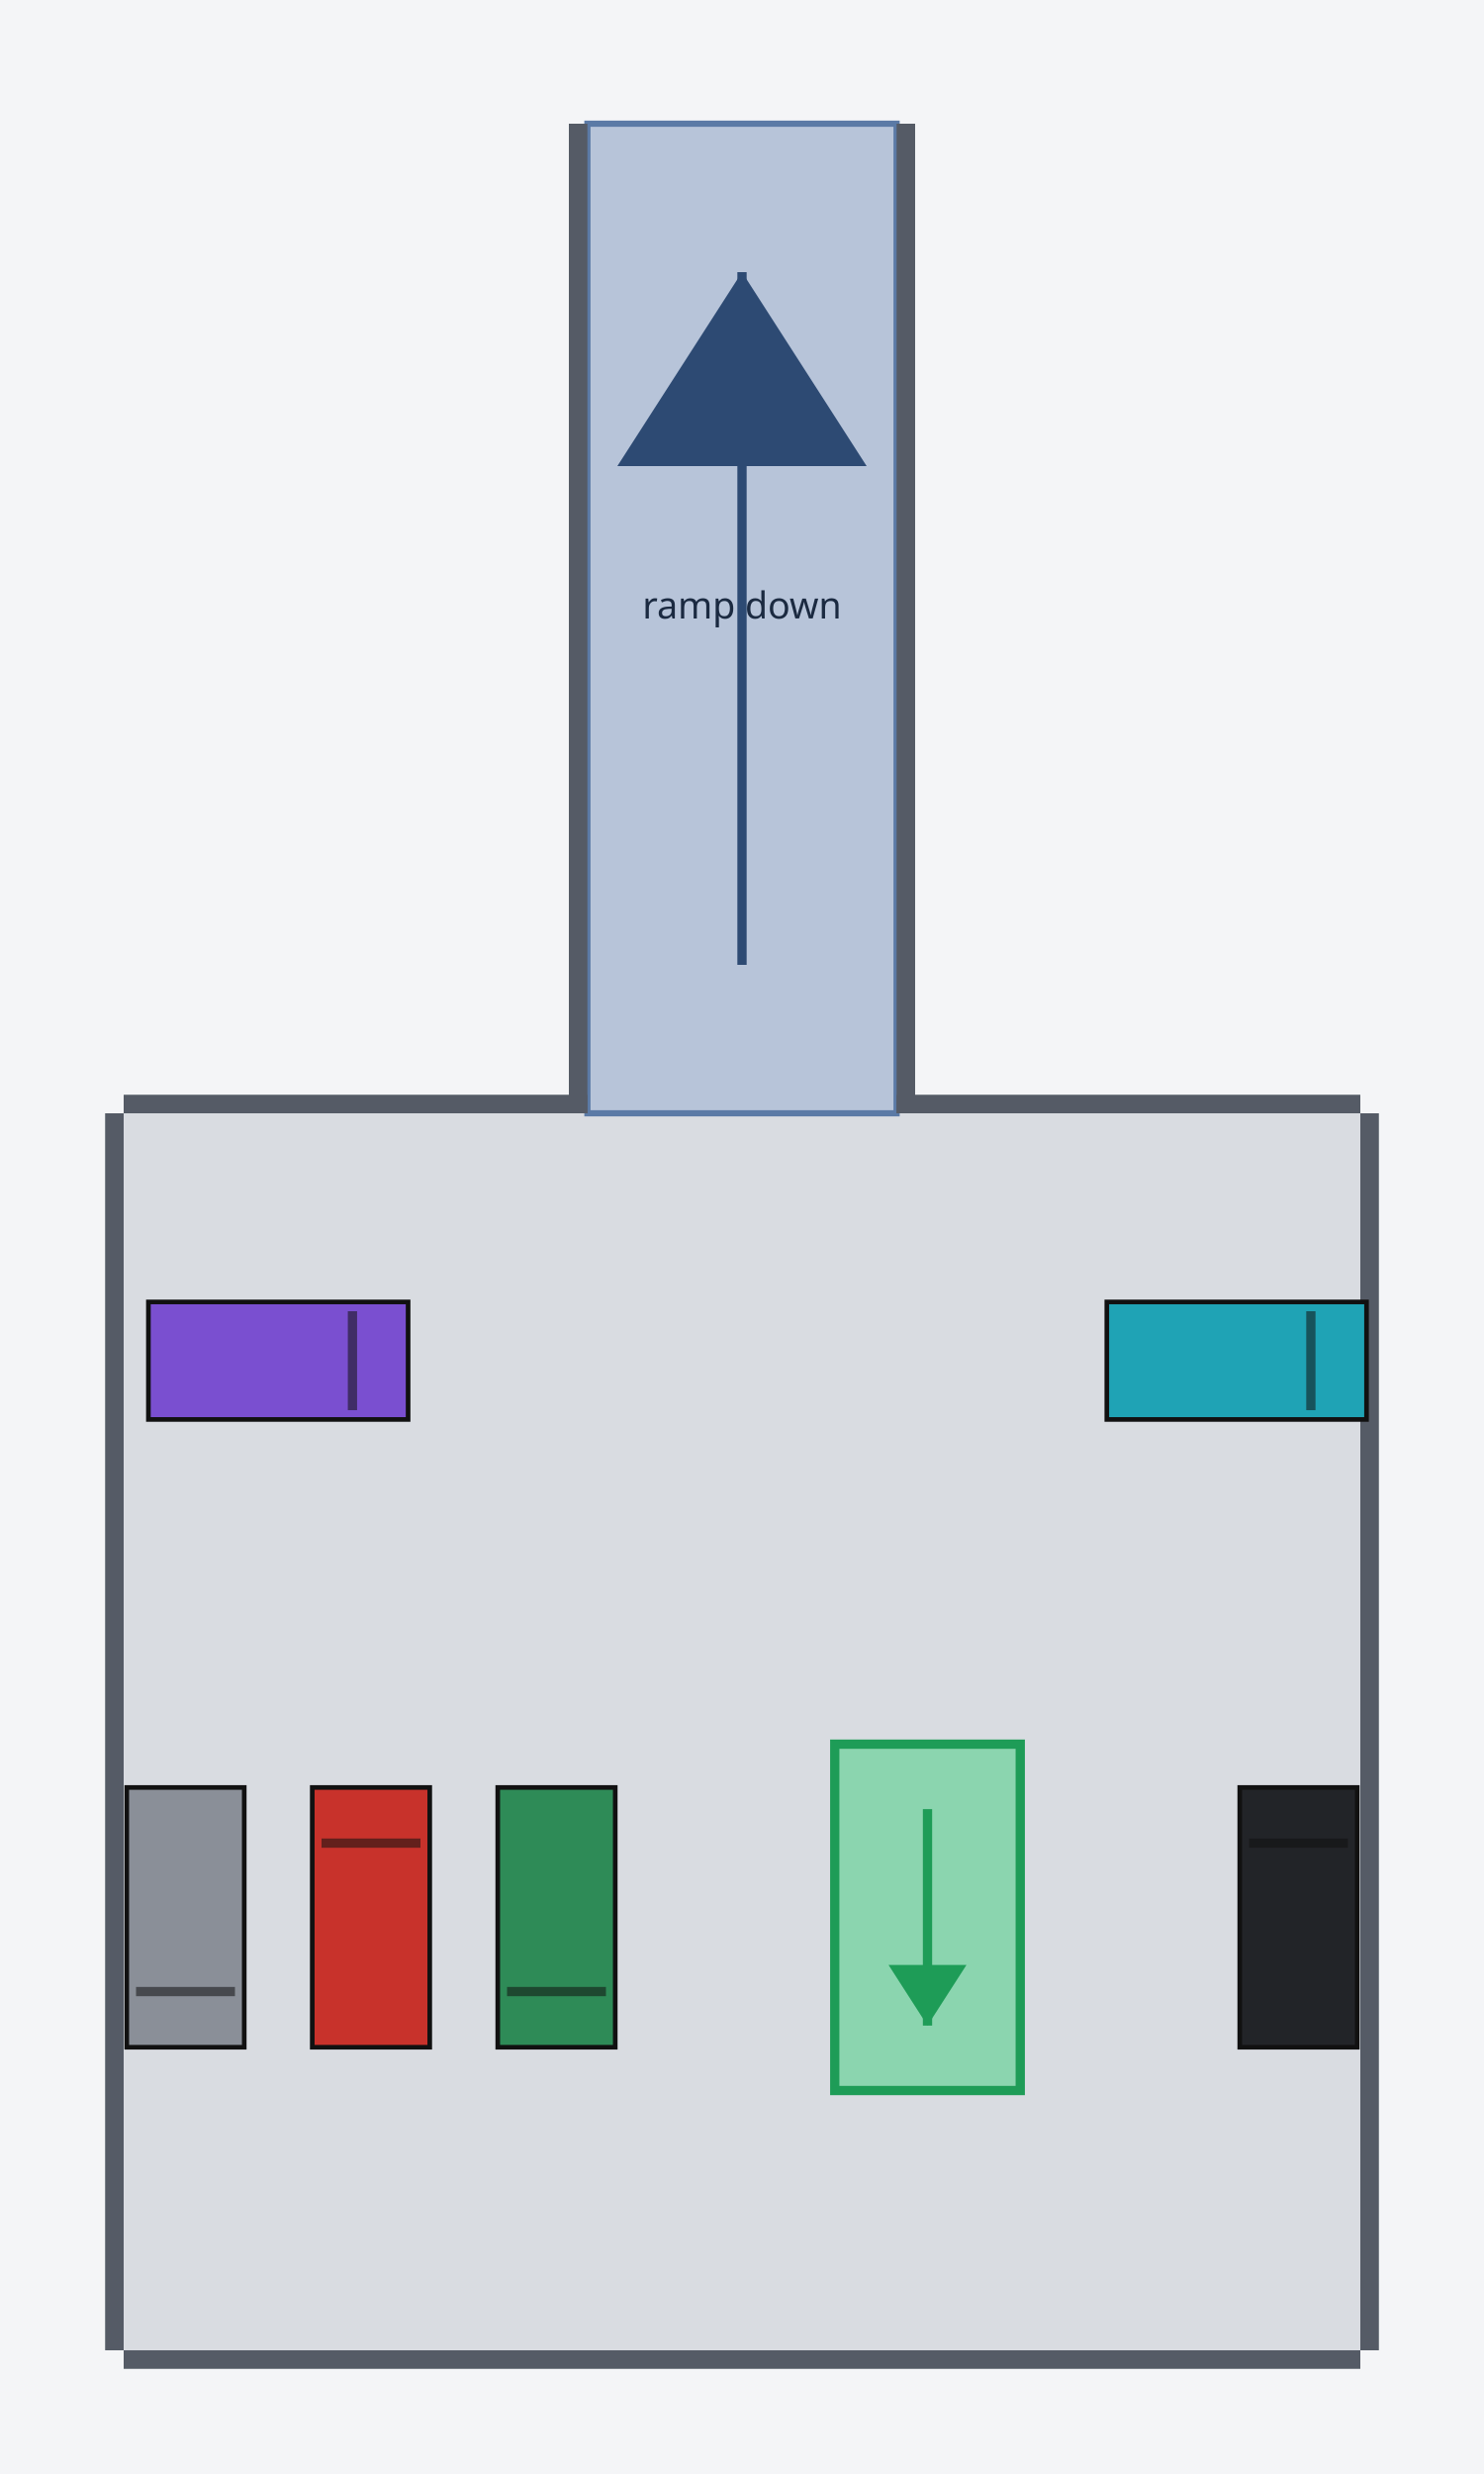
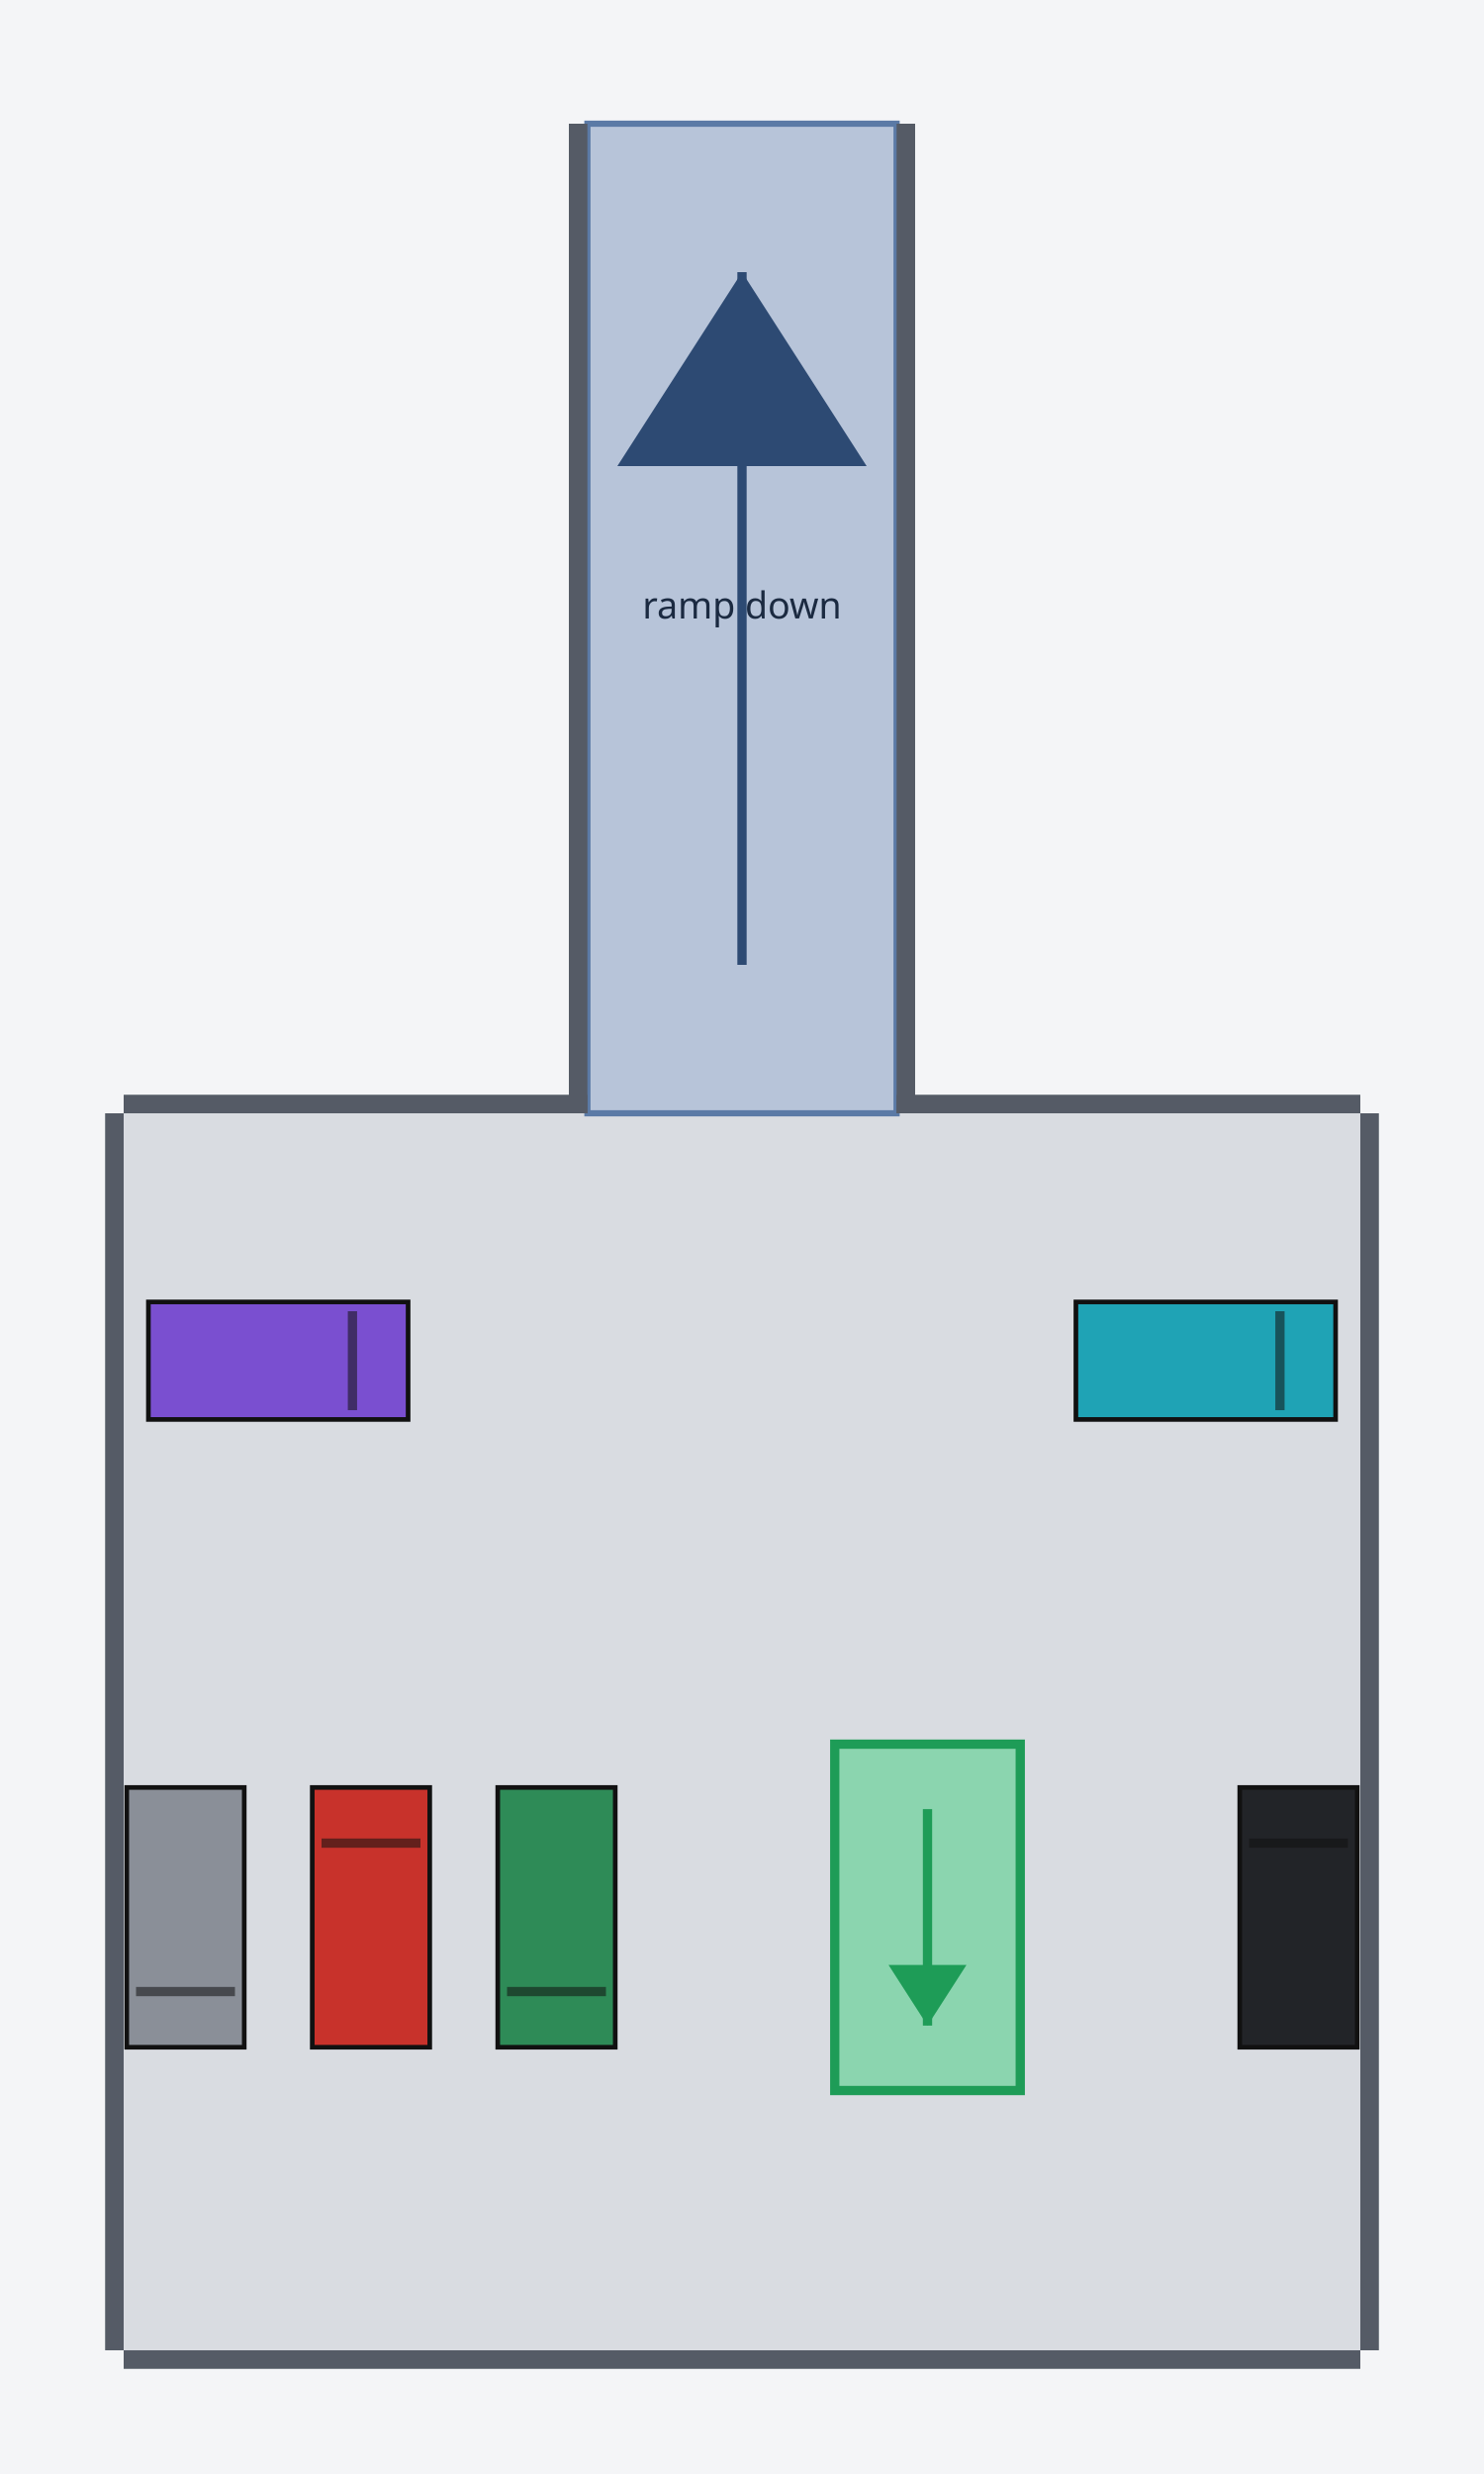
<svg xmlns="http://www.w3.org/2000/svg" viewBox="-240 -100 480 800" width="480" height="800" role="img" aria-label="Up One Floor upper floor">
  <style>.bg{fill:#f4f5f7}.floor{fill:#d9dce1}.bay{fill:none;stroke:#fff;stroke-width:2}.target{fill:rgba(46,204,113,.45);stroke:#1e9c57;stroke-width:3}.targetarrow{fill:none;stroke:#1e9c57;stroke-width:3}.targetarrowf{fill:#1e9c57}.car{stroke:#111;stroke-width:1.5}.glass{stroke:#111;stroke-width:3;opacity:.55}.wall{fill:#555b66}.pillar{fill:#2b2f36}.cone{fill:#ff8a1f;stroke:#b3540a;stroke-width:1.5}.start{fill:#ffd23f;stroke:#111;stroke-width:2}.startarrow{fill:none;stroke:#111;stroke-width:3}.startarrowf{fill:#111}.ramp{fill:#b7c4d9;stroke:#5b7aa6;stroke-width:2}.roadarrow{fill:none;stroke:#fff;stroke-width:3}.roadarrowf{fill:#fff}.ramparrow{fill:none;stroke:#2d4a73;stroke-width:3}.ramparrowf{fill:#2d4a73}.label{font:12px sans-serif;fill:#1b2a41}</style>
  <rect class="bg" x="-240" y="-100" width="480" height="800" />
  <polygon class="floor" points="200,660 200,260 -200,260 -200,660" />
  <polygon class="ramp" points="50,260 50,-60 -50,-60 -50,260" />
  <polyline class="ramparrow" points="0,212 0,-12" />
  <polygon class="ramparrowf" points="0,-12 40.32,50.72 -40.32,50.72" />
  <text class="label" x="0" y="100" text-anchor="middle">ramp down</text>
  <polygon class="target" points="90,576 90,464 30,464 30,576" />
  <polyline class="targetarrow" points="60,485 60,555" />
  <polygon class="targetarrowf" points="60,555 47.4,535.4 72.6,535.4" />
  <polygon class="wall" points="206,660 206,260 200,260 200,660" />
  <polygon class="wall" points="-200,660 -200,260 -206,260 -206,660" />
  <polygon class="wall" points="200,666 200,660 -200,660 -200,666" />
  <polygon class="wall" points="-50,260 -50,254 -200,254 -200,260" />
  <polygon class="wall" points="200,260 200,254 50,254 50,260" />
  <polygon class="wall" points="-50,260 -50,-60 -56,-60 -56,260" />
  <polygon class="wall" points="56,260 56,-60 50,-60 50,260" />
  <polygon class="car" fill="#8a8f98" points="-161,562 -161,478 -199,478 -199,562" />
  <polyline class="glass" points="-196,544 -164,544" />
  <polygon class="car" fill="#c8322b" points="-139,478 -139,562 -101,562 -101,478" />
  <polyline class="glass" points="-104,496 -136,496" />
  <polygon class="car" fill="#2e8b57" points="-41,562 -41,478 -79,478 -79,562" />
  <polyline class="glass" points="-76,544 -44,544" />
  <polygon class="car" fill="#222428" points="161,478 161,562 199,562 199,478" />
  <polyline class="glass" points="196,496 164,496" />
  <polygon class="car" fill="#7a4fd0" points="-108,321 -192,321 -192,359 -108,359" />
  <polyline class="glass" points="-126,356 -126,324" />
-   <polygon class="car" fill="#1fa3b5" points="202,321 118,321 118,359 202,359" />
-   <polyline class="glass" points="184,356 184,324" />
+   <polygon class="car" fill="#1fa3b5" points="192,321 108,321 108,359 192,359" />
+   <polyline class="glass" points="174,356 174,324" />
</svg>
